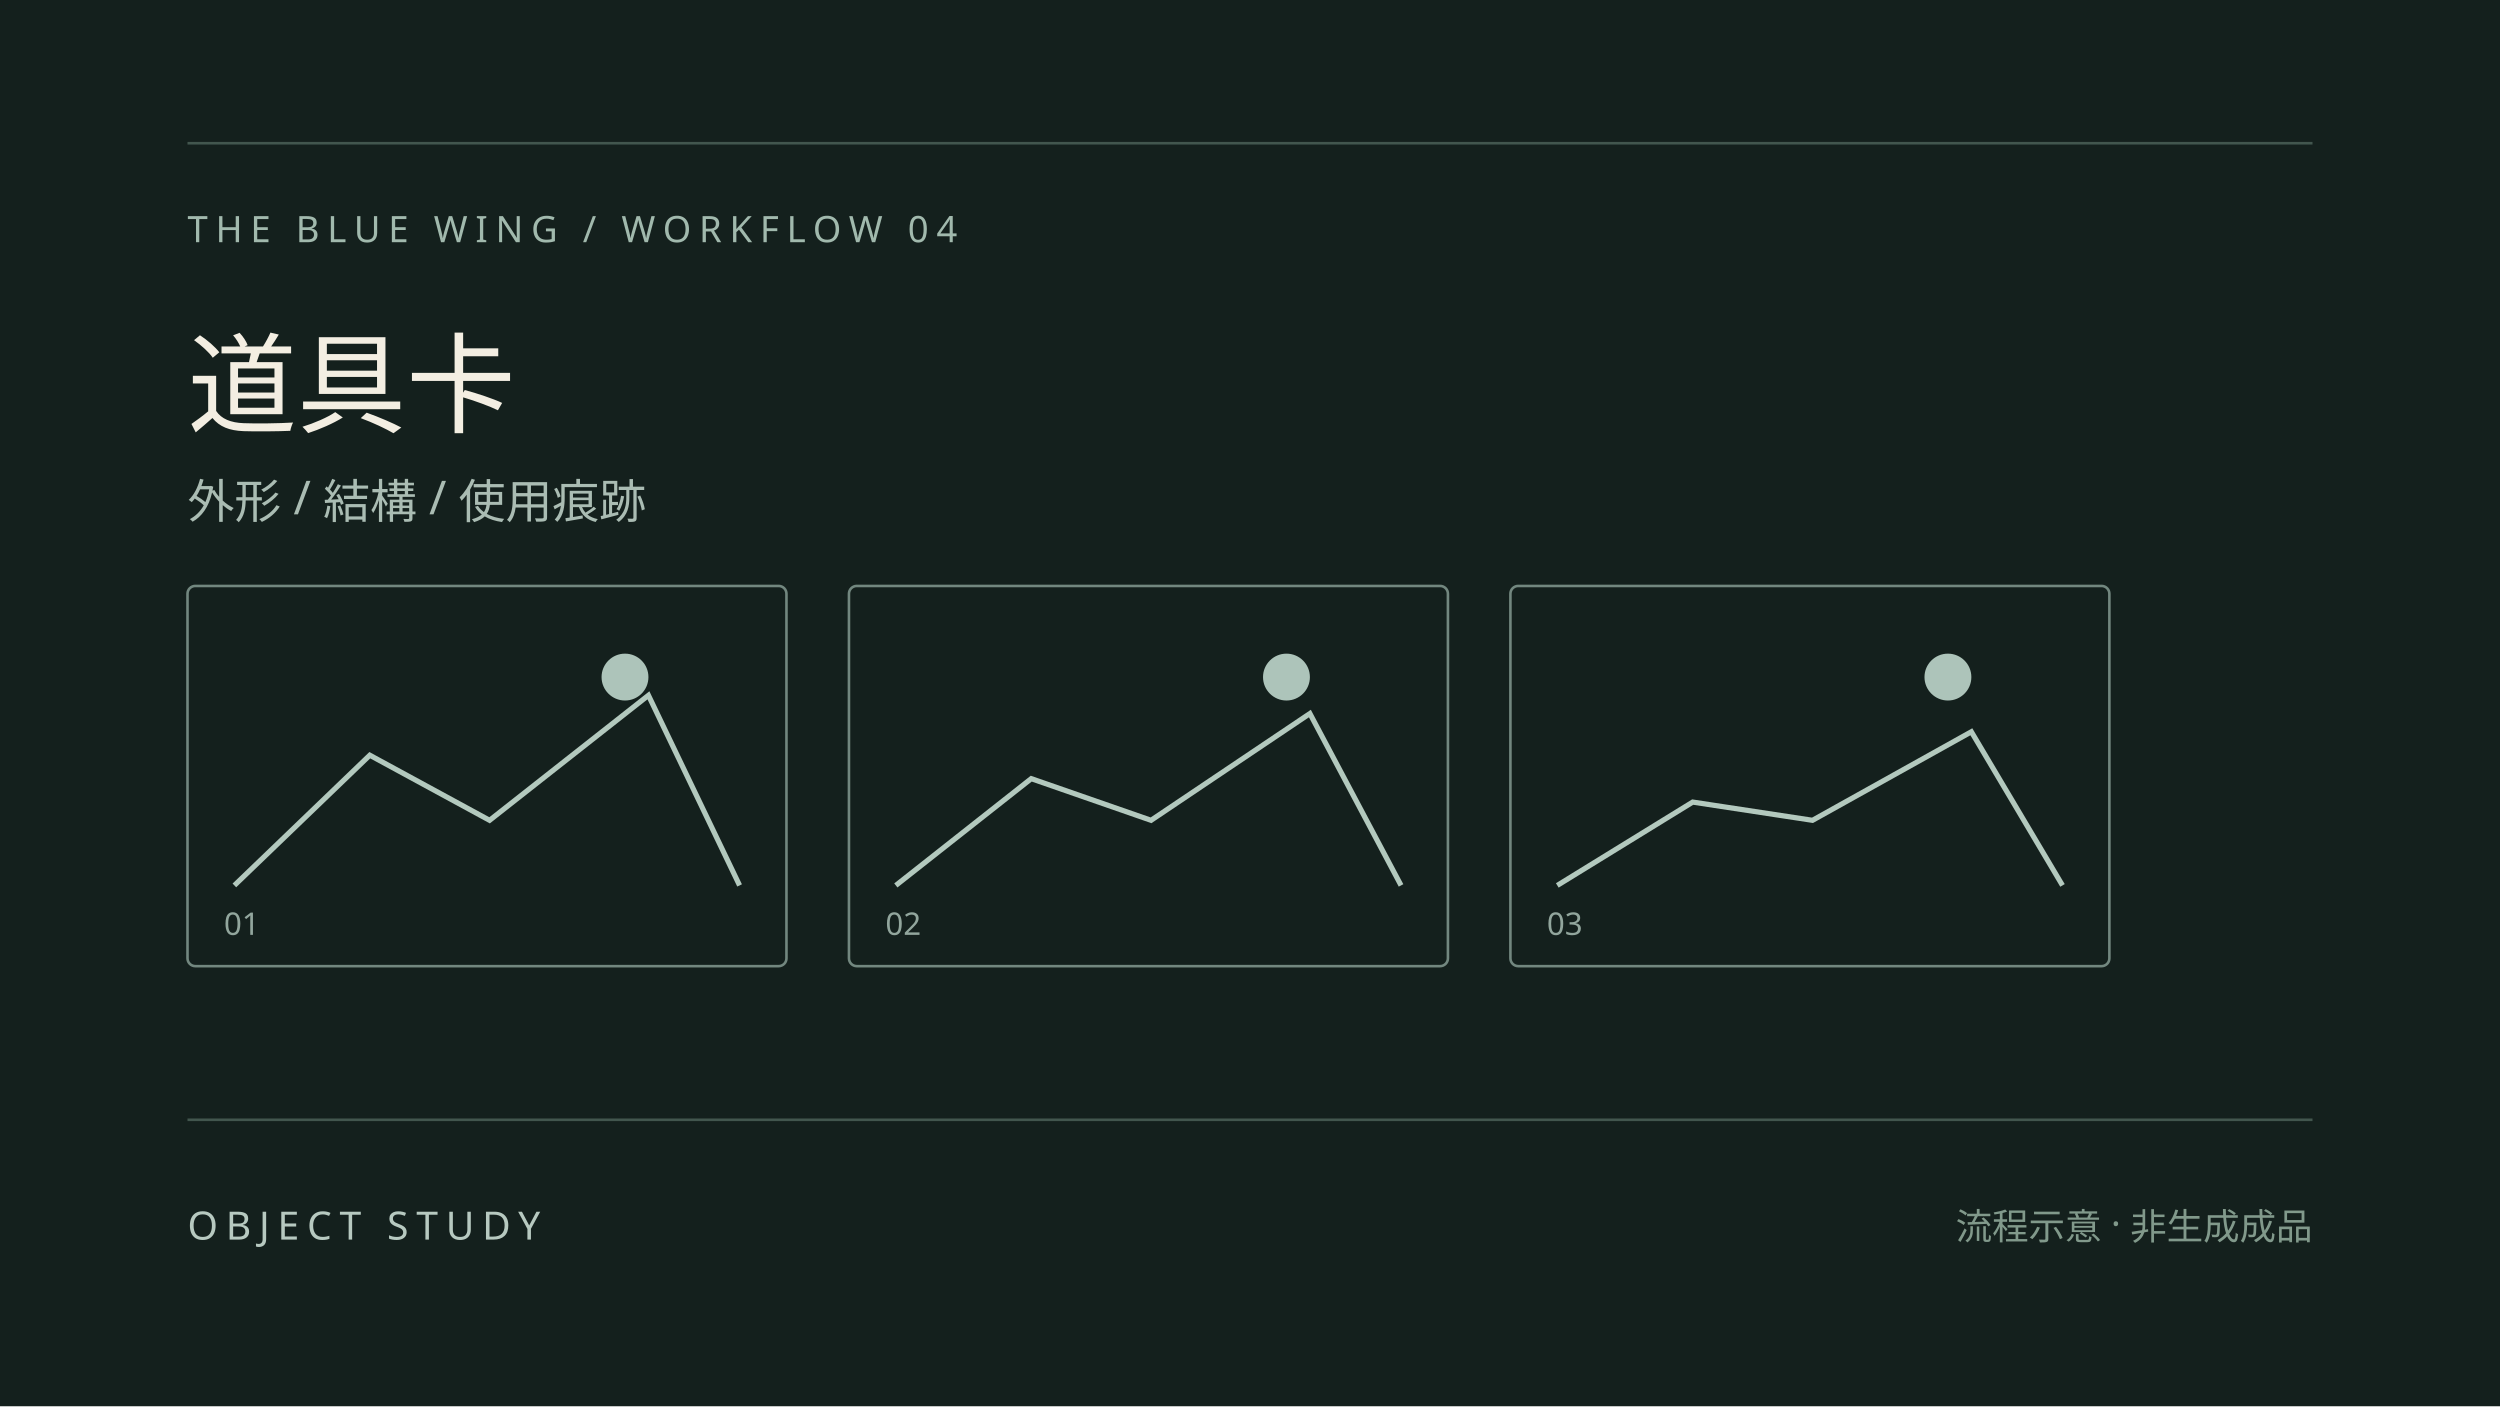
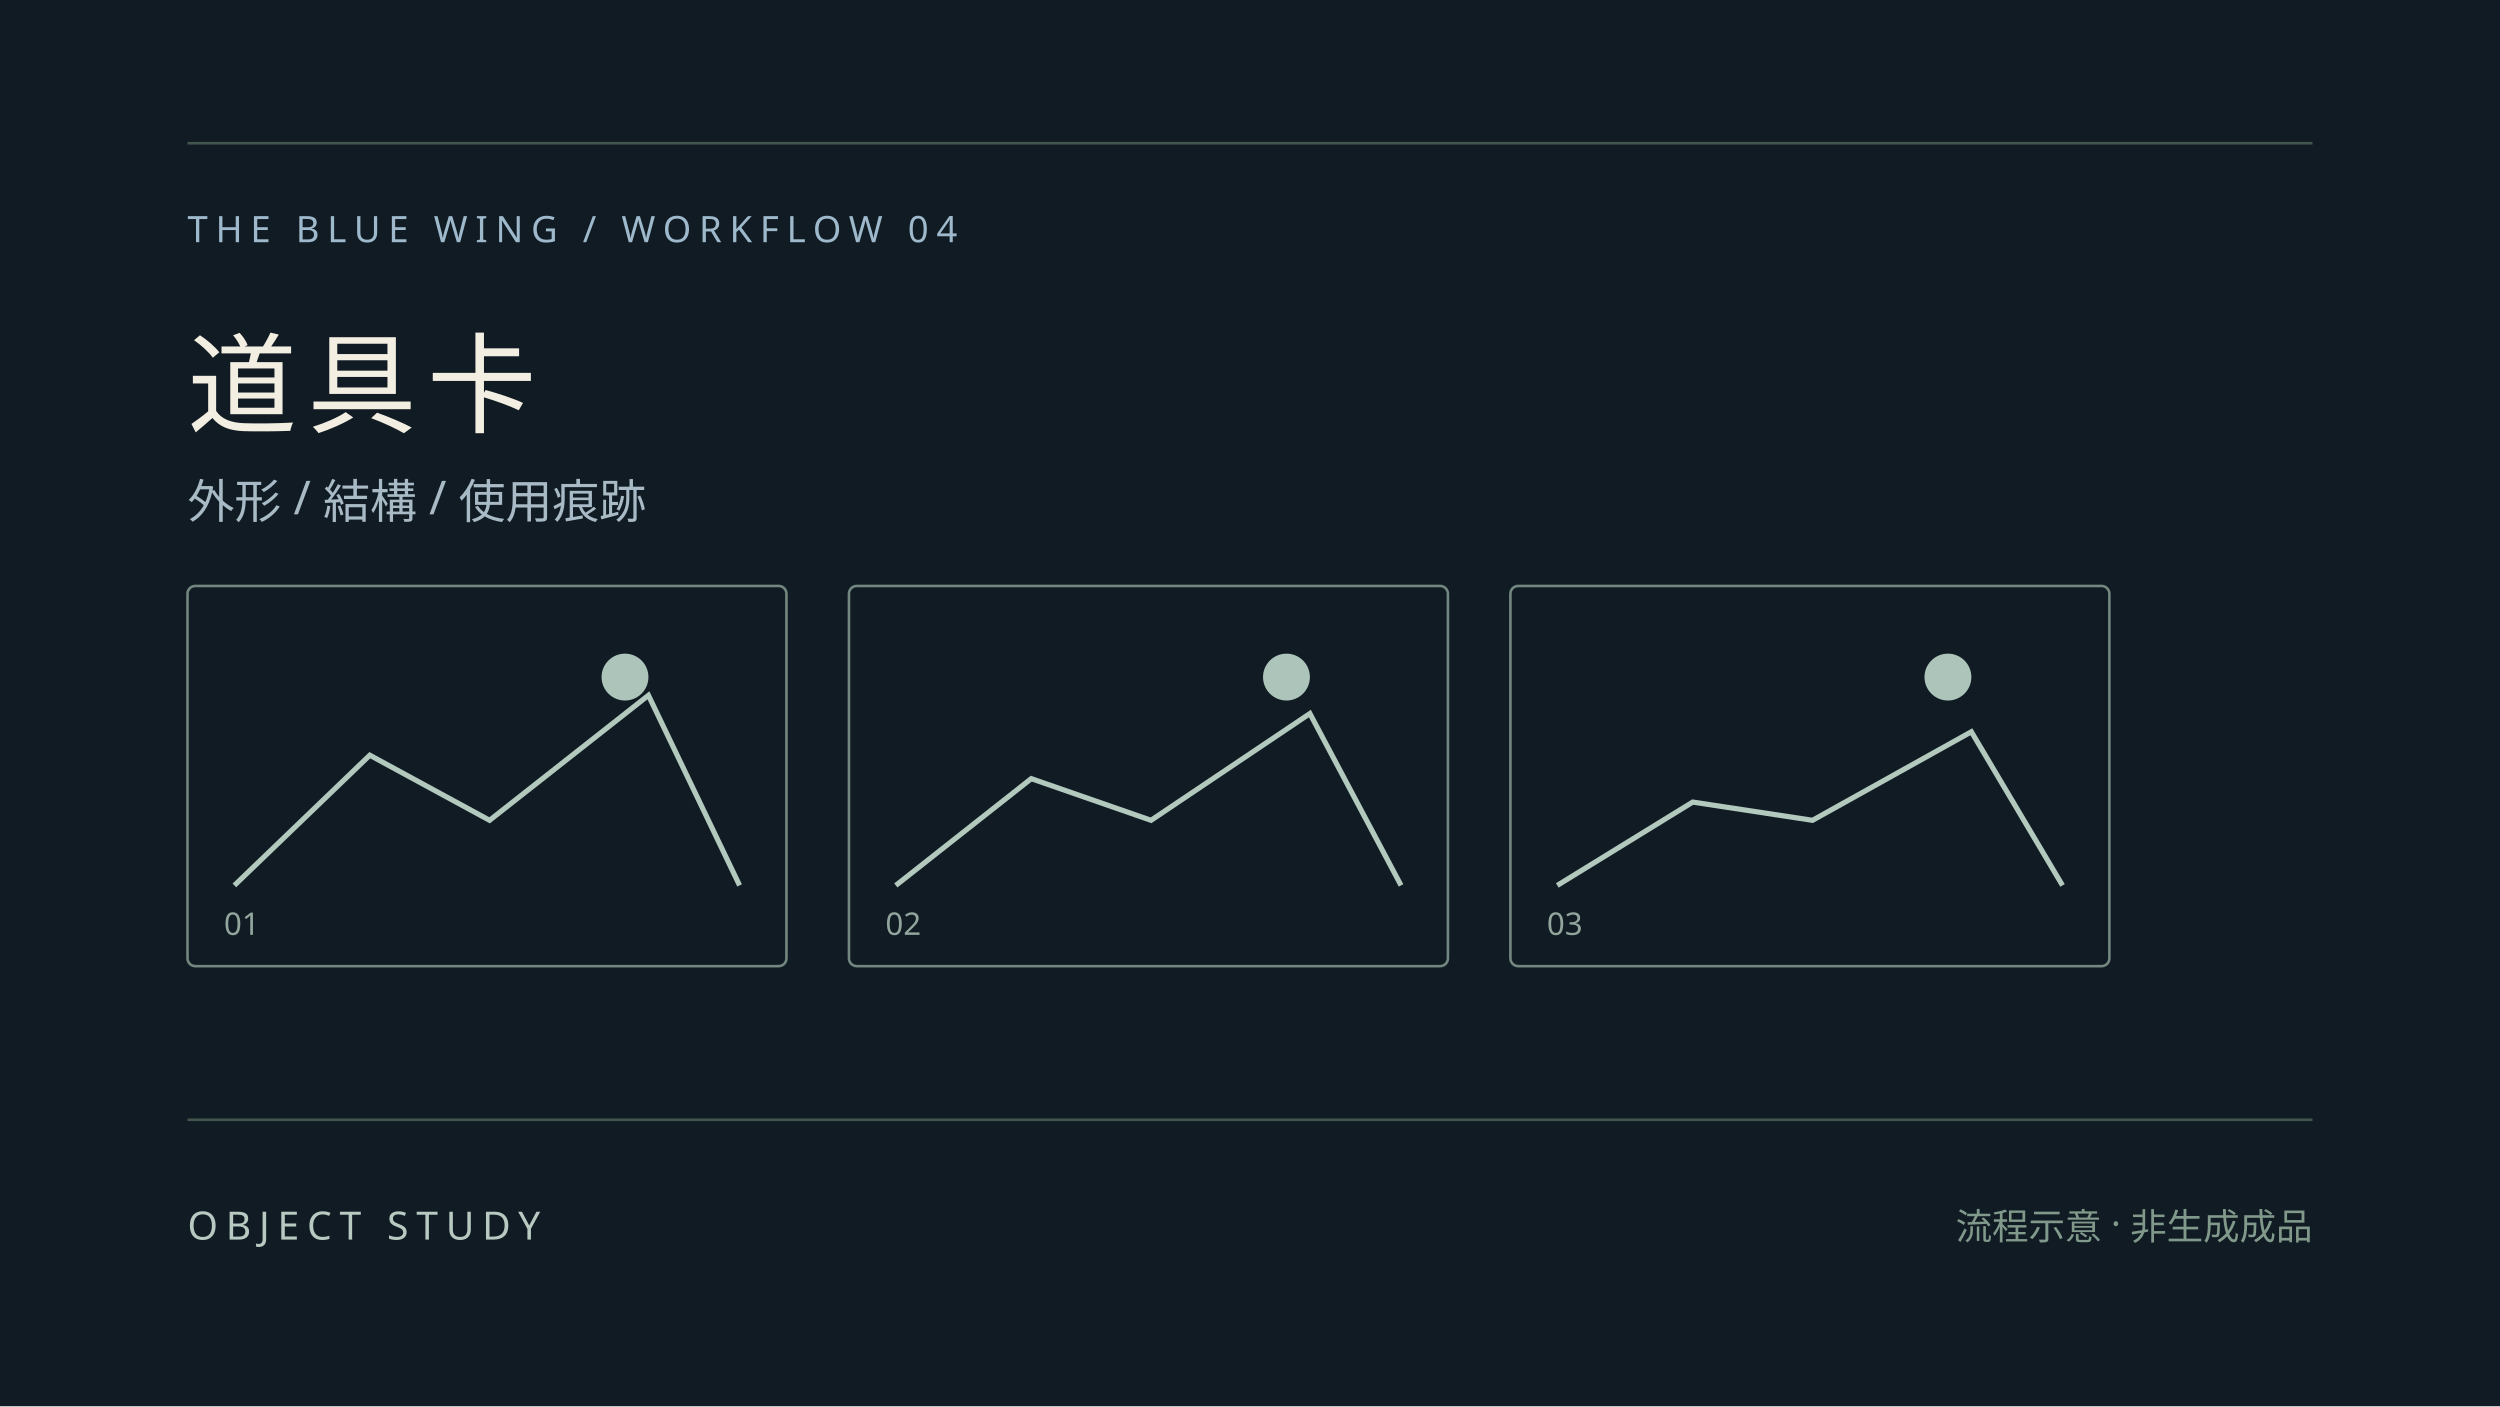
<svg xmlns="http://www.w3.org/2000/svg" width="960" height="540" viewBox="0 0 960 540">
-   <rect width="960" height="540" fill="#14201d" />
+   <rect width="960" height="540" fill="#101b23" />
  <path d="M72 55H888M72 430H888" stroke="#42564e" />
  <g font-family="sans-serif">
-     <text x="72" y="93" fill="#a1b9ad" font-size="14" letter-spacing="3">THE BLUE WING / WORKFLOW 04</text>
-     <text x="72" y="163" fill="#f3eee2" font-size="42">道具卡</text>
-     <text x="72" y="199" fill="#aabcb3" font-size="18">外形 / 結構 / 使用痕跡</text>
+     <text x="72" y="93" fill="#9eb9cb" font-size="14" letter-spacing="3">THE BLUE WING / WORKFLOW 04</text>
+     <text x="72" y="163" fill="#f3eee2" font-family="Noto Serif TC, Songti TC, PMingLiU, serif" font-size="42" letter-spacing="4">道具卡</text>
+     <text x="72" y="199" fill="#a8bac5" font-size="18">外形 / 結構 / 使用痕跡</text>
    <g transform="translate(72,225)">
      <rect width="230" height="146" rx="3" fill="none" stroke="#72877f" />
      <path d="M18 115 L70 65 L116 90 L177 42 L212 115" fill="none" stroke="#b3c9be" stroke-width="2" />
      <circle cx="168" cy="35" r="9" fill="#adc4ba" />
      <text x="14" y="134" fill="#92a69d" font-size="12">01</text>
    </g>
    <g transform="translate(326,225)">
      <rect width="230" height="146" rx="3" fill="none" stroke="#72877f" />
      <path d="M18 115 L70 74 L116 90 L177 49 L212 115" fill="none" stroke="#b3c9be" stroke-width="2" />
      <circle cx="168" cy="35" r="9" fill="#adc4ba" />
      <text x="14" y="134" fill="#92a69d" font-size="12">02</text>
    </g>
    <g transform="translate(580,225)">
      <rect width="230" height="146" rx="3" fill="none" stroke="#72877f" />
      <path d="M18 115 L70 83 L116 90 L177 56 L212 115" fill="none" stroke="#b3c9be" stroke-width="2" />
      <circle cx="168" cy="35" r="9" fill="#adc4ba" />
      <text x="14" y="134" fill="#92a69d" font-size="12">03</text>
    </g>
    <text x="72" y="476" fill="#b7c9c0" font-size="15" letter-spacing="3">OBJECT STUDY</text>
    <text x="888" y="476" fill="#81998b" text-anchor="end" font-size="14">流程示意 · 非生成成品</text>
  </g>
</svg>
